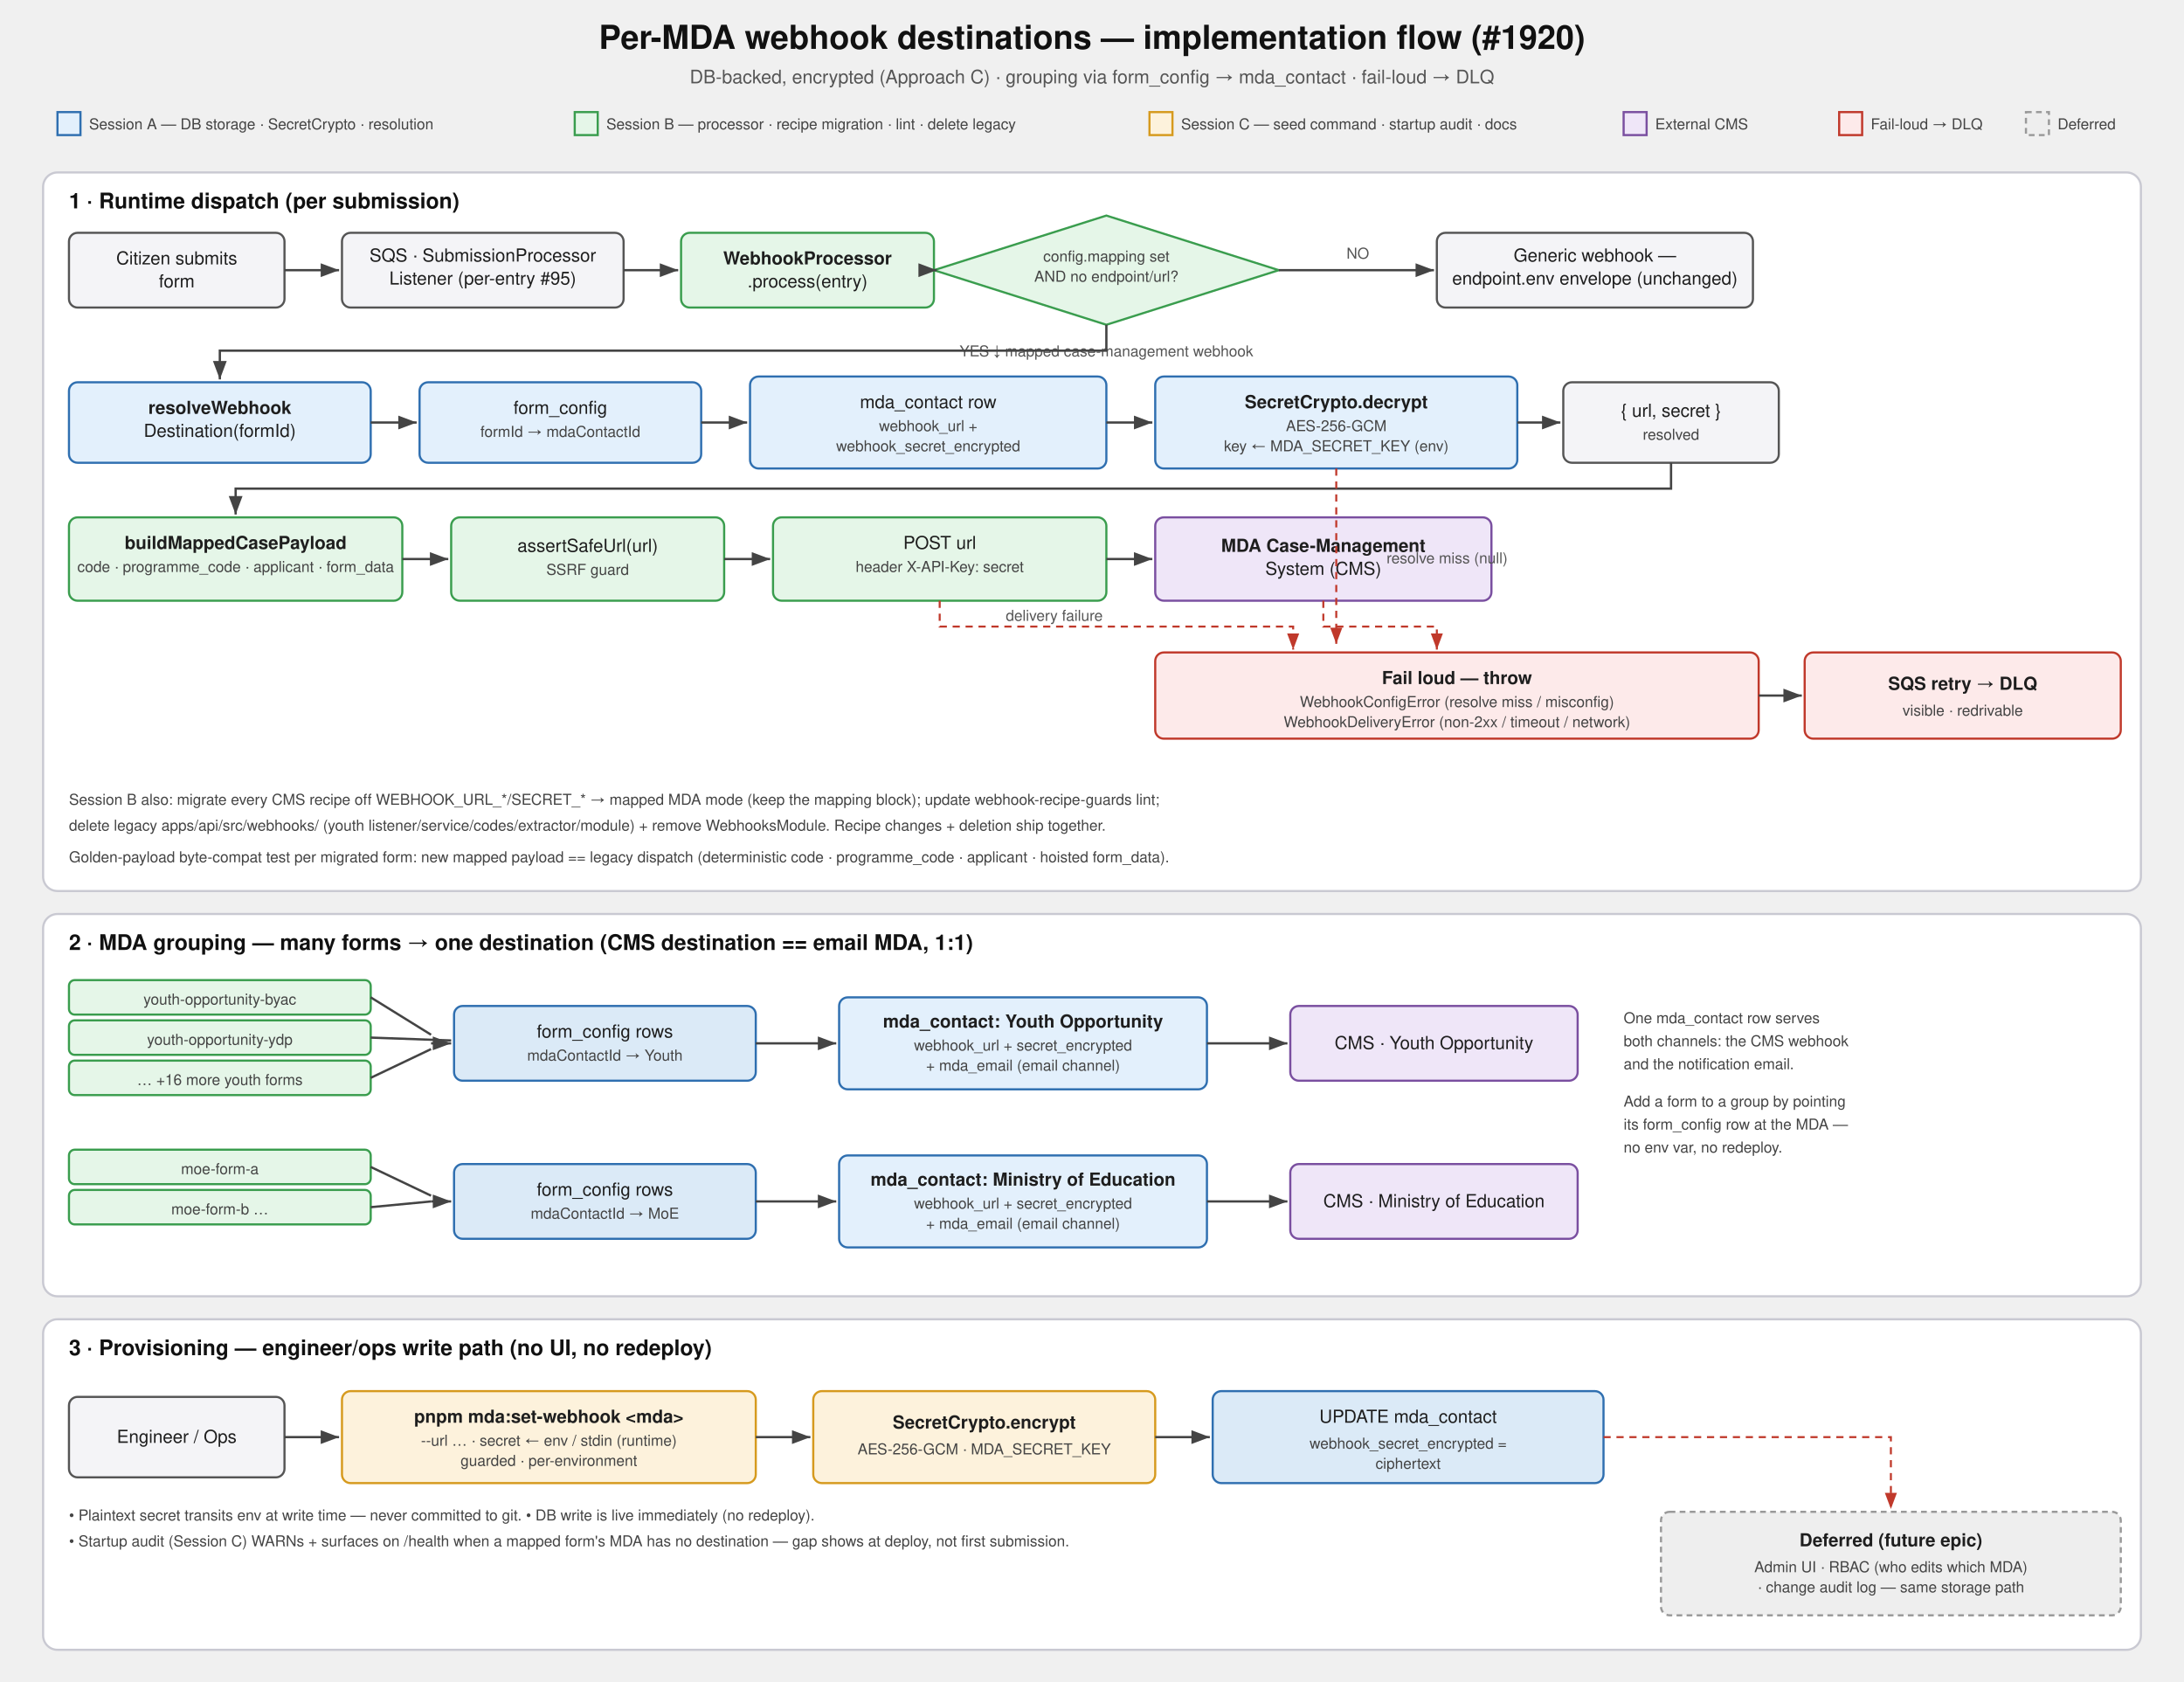
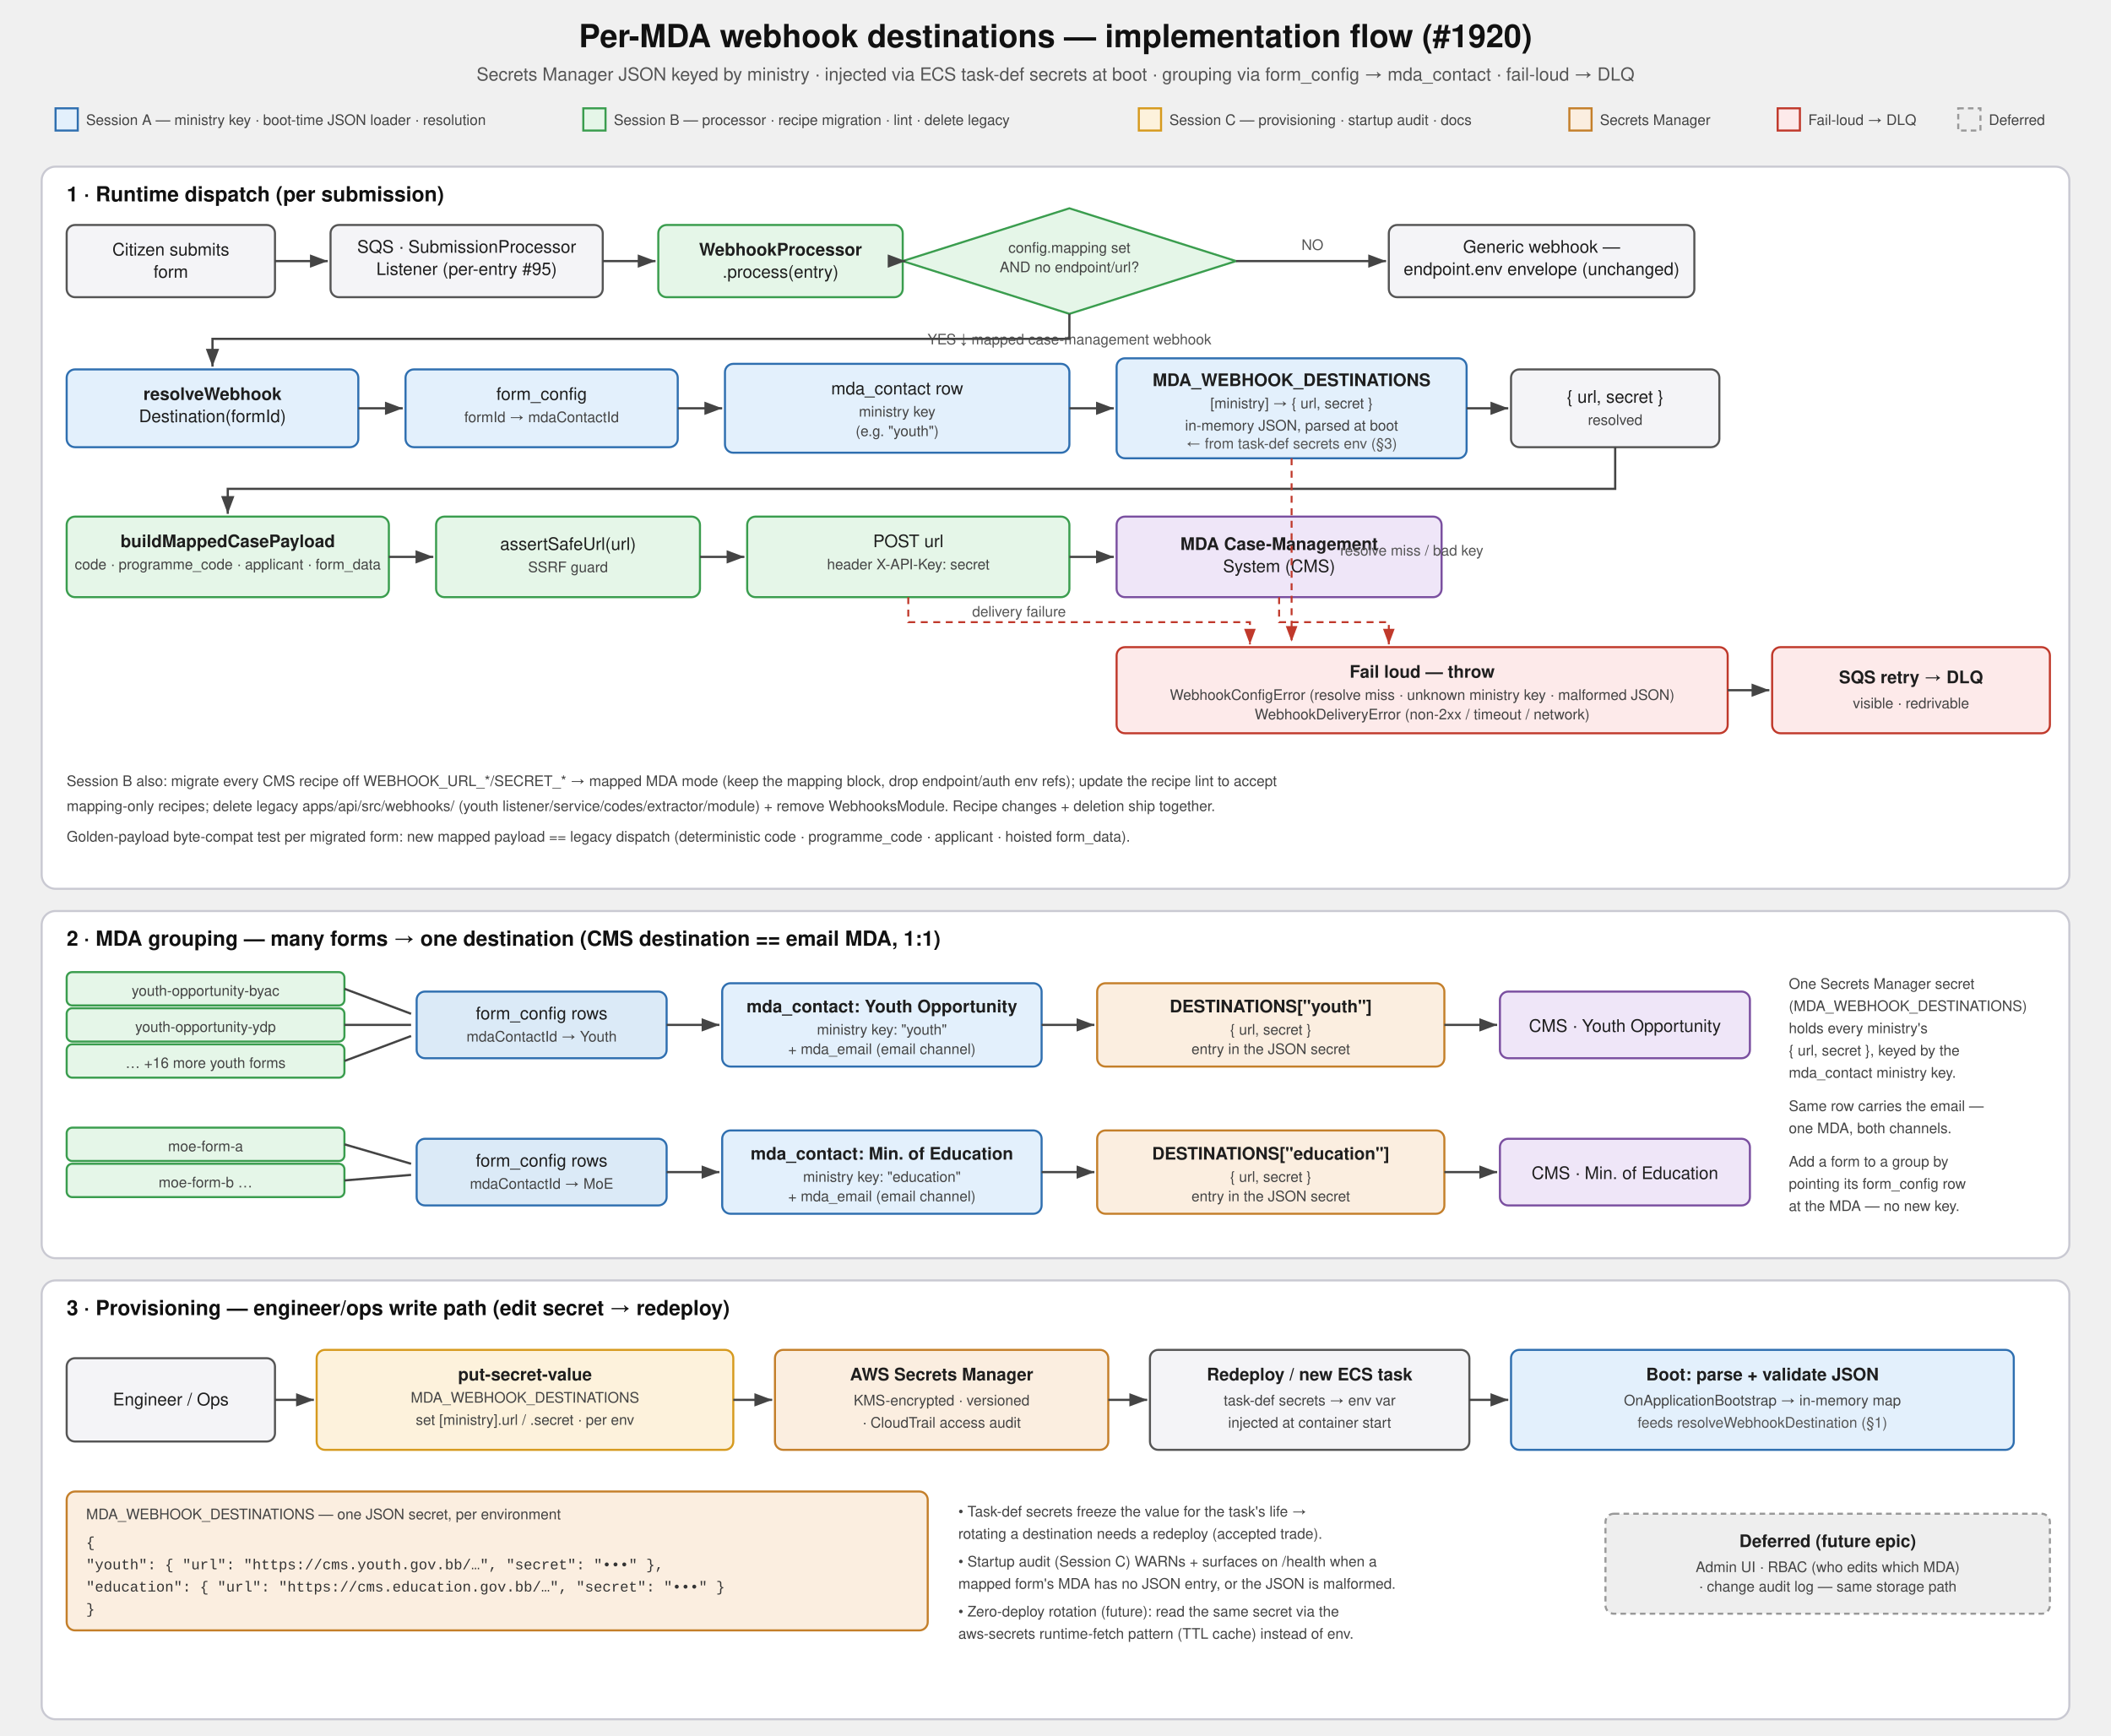
- <svg xmlns="http://www.w3.org/2000/svg" viewBox="0 0 1520 1170" font-family="'Segoe UI',Helvetica,Arial,sans-serif">
+ <svg xmlns="http://www.w3.org/2000/svg" viewBox="0 0 1520 1250" font-family="'Segoe UI',Helvetica,Arial,sans-serif">
  <defs>
    <marker id="arrow" markerWidth="10" markerHeight="10" refX="8" refY="3" orient="auto" markerUnits="strokeWidth">
      <path d="M0,0 L8,3 L0,6 z" fill="#444" />
    </marker>
    <marker id="arrowRed" markerWidth="10" markerHeight="10" refX="8" refY="3" orient="auto" markerUnits="strokeWidth">
      <path d="M0,0 L8,3 L0,6 z" fill="#c0392b" />
    </marker>
    <style>
      .a{fill:#e3f0fc;stroke:#2f6fb0;stroke-width:1.5}
      .b{fill:#e5f6e8;stroke:#3a9d4e;stroke-width:1.5}
      .c{fill:#fdf2dc;stroke:#d69a1e;stroke-width:1.5}
      .n{fill:#f4f4f7;stroke:#555;stroke-width:1.5}
      .x{fill:#efe6f8;stroke:#7a4fa0;stroke-width:1.5}
      .e{fill:#fdeaea;stroke:#c0392b;stroke-width:1.5}
      .g{fill:#eeeeee;stroke:#999;stroke-width:1.5;stroke-dasharray:4 3}
+       .sec{fill:#fbeee0;stroke:#c47f2a;stroke-width:1.5}
      .db{fill:#dbeaf7;stroke:#2f6fb0;stroke-width:1.5}
      .cont{fill:#ffffff;stroke:#c9c9d2;stroke-width:1.5}
      .t{font-size:12.5px;fill:#1e1e1e}
      .tb{font-size:12.5px;fill:#1e1e1e;font-weight:bold}
      .sm{font-size:10.5px;fill:#444}
+       .mono{font-size:10.5px;fill:#333;font-family:'SFMono-Regular',Consolas,'Liberation Mono',monospace}
      .h{font-size:15px;font-weight:bold;fill:#111}
      .ln{stroke:#444;stroke-width:1.6;fill:none}
      .lnr{stroke:#c0392b;stroke-width:1.4;fill:none;stroke-dasharray:5 4}
      .albl{font-size:10.5px;fill:#555}
    </style>
  </defs>
  <text x="760" y="34" text-anchor="middle" font-size="23" font-weight="bold" fill="#111">Per-MDA webhook destinations — implementation flow (#1920)</text>
-   <text x="760" y="58" text-anchor="middle" font-size="13" fill="#555">DB-backed, encrypted (Approach C) · grouping via form_config → mda_contact · fail-loud → DLQ</text>
+   <text x="760" y="58" text-anchor="middle" font-size="13" fill="#555">Secrets Manager JSON keyed by ministry · injected via ECS task-def secrets at boot · grouping via form_config → mda_contact · fail-loud → DLQ</text>
  <g transform="translate(40,78)">
    <rect x="0" y="0" width="16" height="16" class="a" />
-     <text x="22" y="12" class="sm">Session A — DB storage · SecretCrypto · resolution</text>
-     <rect x="360" y="0" width="16" height="16" class="b" />
-     <text x="382" y="12" class="sm">Session B — processor · recipe migration · lint · delete legacy</text>
-     <rect x="760" y="0" width="16" height="16" class="c" />
-     <text x="782" y="12" class="sm">Session C — seed command · startup audit · docs</text>
-     <rect x="1090" y="0" width="16" height="16" class="x" />
-     <text x="1112" y="12" class="sm">External CMS</text>
+     <text x="22" y="12" class="sm">Session A — ministry key · boot-time JSON loader · resolution</text>
+     <rect x="380" y="0" width="16" height="16" class="b" />
+     <text x="402" y="12" class="sm">Session B — processor · recipe migration · lint · delete legacy</text>
+     <rect x="780" y="0" width="16" height="16" class="c" />
+     <text x="802" y="12" class="sm">Session C — provisioning · startup audit · docs</text>
+     <rect x="1090" y="0" width="16" height="16" class="sec" />
+     <text x="1112" y="12" class="sm">Secrets Manager</text>
    <rect x="1240" y="0" width="16" height="16" class="e" />
    <text x="1262" y="12" class="sm">Fail-loud → DLQ</text>
    <rect x="1370" y="0" width="16" height="16" class="g" />
    <text x="1392" y="12" class="sm">Deferred</text>
  </g>
-   <rect x="30" y="120" width="1460" height="500" rx="10" class="cont" />
+   <rect x="30" y="120" width="1460" height="520" rx="10" class="cont" />
  <text x="48" y="145" class="h">1 · Runtime dispatch (per submission)</text>
  <rect x="48" y="162" width="150" height="52" rx="6" class="n" />
  <text x="123" y="184" text-anchor="middle" class="t">Citizen submits</text>
  <text x="123" y="200" text-anchor="middle" class="t">form</text>
  <rect x="238" y="162" width="196" height="52" rx="6" class="n" />
  <text x="336" y="182" text-anchor="middle" class="t">SQS · SubmissionProcessor</text>
  <text x="336" y="198" text-anchor="middle" class="t">Listener (per-entry #95)</text>
  <rect x="474" y="162" width="176" height="52" rx="6" class="b" />
  <text x="562" y="184" text-anchor="middle" class="tb">WebhookProcessor</text>
  <text x="562" y="200" text-anchor="middle" class="t">.process(entry)</text>
  <polygon points="770,150 890,188 770,226 650,188" class="b" />
  <text x="770" y="182" text-anchor="middle" class="sm">config.mapping set</text>
  <text x="770" y="196" text-anchor="middle" class="sm">AND no endpoint/url?</text>
  <rect x="1000" y="162" width="220" height="52" rx="6" class="n" />
  <text x="1110" y="182" text-anchor="middle" class="t">Generic webhook —</text>
  <text x="1110" y="198" text-anchor="middle" class="t">endpoint.env envelope (unchanged)</text>
  <line x1="198" y1="188" x2="236" y2="188" class="ln" marker-end="url(#arrow)" />
  <line x1="434" y1="188" x2="472" y2="188" class="ln" marker-end="url(#arrow)" />
  <line x1="650" y1="188" x2="652" y2="188" class="ln" marker-end="url(#arrow)" />
  <line x1="890" y1="188" x2="998" y2="188" class="ln" marker-end="url(#arrow)" />
  <text x="945" y="180" text-anchor="middle" class="albl">NO</text>
  <text x="770" y="248" text-anchor="middle" class="albl">YES ↓ mapped case-management webhook</text>
  <rect x="48" y="266" width="210" height="56" rx="6" class="a" />
  <text x="153" y="288" text-anchor="middle" class="tb">resolveWebhook</text>
  <text x="153" y="304" text-anchor="middle" class="t">Destination(formId)</text>
  <rect x="292" y="266" width="196" height="56" rx="6" class="a" />
  <text x="390" y="288" text-anchor="middle" class="t">form_config</text>
  <text x="390" y="304" text-anchor="middle" class="sm">formId → mdaContactId</text>
  <rect x="522" y="262" width="248" height="64" rx="6" class="a" />
  <text x="646" y="284" text-anchor="middle" class="t">mda_contact row</text>
-   <text x="646" y="300" text-anchor="middle" class="sm">webhook_url +</text>
-   <text x="646" y="314" text-anchor="middle" class="sm">webhook_secret_encrypted</text>
-   <rect x="804" y="262" width="252" height="64" rx="6" class="a" />
-   <text x="930" y="284" text-anchor="middle" class="tb">SecretCrypto.decrypt</text>
-   <text x="930" y="300" text-anchor="middle" class="sm">AES-256-GCM</text>
-   <text x="930" y="314" text-anchor="middle" class="sm">key ← MDA_SECRET_KEY (env)</text>
+   <text x="646" y="300" text-anchor="middle" class="sm">ministry key</text>
+   <text x="646" y="314" text-anchor="middle" class="sm">(e.g. "youth")</text>
+   <rect x="804" y="258" width="252" height="72" rx="6" class="a" />
+   <text x="930" y="278" text-anchor="middle" class="tb">MDA_WEBHOOK_DESTINATIONS</text>
+   <text x="930" y="294" text-anchor="middle" class="sm">[ministry] → { url, secret }</text>
+   <text x="930" y="310" text-anchor="middle" class="sm">in-memory JSON, parsed at boot</text>
+   <text x="930" y="323" text-anchor="middle" class="albl">← from task-def secrets env (§3)</text>
  <rect x="1088" y="266" width="150" height="56" rx="6" class="n" />
  <text x="1163" y="290" text-anchor="middle" class="t">{ url, secret }</text>
  <text x="1163" y="306" text-anchor="middle" class="sm">resolved</text>
  <path d="M770,226 L770,244 L153,244 L153,264" class="ln" marker-end="url(#arrow)" />
  <line x1="258" y1="294" x2="290" y2="294" class="ln" marker-end="url(#arrow)" />
  <line x1="488" y1="294" x2="520" y2="294" class="ln" marker-end="url(#arrow)" />
  <line x1="770" y1="294" x2="802" y2="294" class="ln" marker-end="url(#arrow)" />
  <line x1="1056" y1="294" x2="1086" y2="294" class="ln" marker-end="url(#arrow)" />
-   <rect x="48" y="360" width="232" height="58" rx="6" class="b" />
-   <text x="164" y="382" text-anchor="middle" class="tb">buildMappedCasePayload</text>
-   <text x="164" y="398" text-anchor="middle" class="sm">code · programme_code · applicant · form_data</text>
-   <rect x="314" y="360" width="190" height="58" rx="6" class="b" />
-   <text x="409" y="384" text-anchor="middle" class="t">assertSafeUrl(url)</text>
-   <text x="409" y="400" text-anchor="middle" class="sm">SSRF guard</text>
-   <rect x="538" y="360" width="232" height="58" rx="6" class="b" />
-   <text x="654" y="382" text-anchor="middle" class="t">POST url</text>
-   <text x="654" y="398" text-anchor="middle" class="sm">header  X-API-Key: secret</text>
-   <rect x="804" y="360" width="234" height="58" rx="6" class="x" />
-   <text x="921" y="384" text-anchor="middle" class="tb">MDA Case-Management</text>
-   <text x="921" y="400" text-anchor="middle" class="t">System (CMS)</text>
-   <path d="M1163,322 L1163,340 L164,340 L164,358" class="ln" marker-end="url(#arrow)" />
-   <line x1="280" y1="389" x2="312" y2="389" class="ln" marker-end="url(#arrow)" />
-   <line x1="504" y1="389" x2="536" y2="389" class="ln" marker-end="url(#arrow)" />
-   <line x1="770" y1="389" x2="802" y2="389" class="ln" marker-end="url(#arrow)" />
-   <rect x="804" y="454" width="420" height="60" rx="6" class="e" />
-   <text x="1014" y="476" text-anchor="middle" class="tb">Fail loud — throw</text>
-   <text x="1014" y="492" text-anchor="middle" class="sm">WebhookConfigError (resolve miss / misconfig)</text>
-   <text x="1014" y="506" text-anchor="middle" class="sm">WebhookDeliveryError (non-2xx / timeout / network)</text>
-   <rect x="1256" y="454" width="220" height="60" rx="6" class="e" />
-   <text x="1366" y="480" text-anchor="middle" class="tb">SQS retry → DLQ</text>
-   <text x="1366" y="498" text-anchor="middle" class="sm">visible · redrivable</text>
-   <line x1="1224" y1="484" x2="1254" y2="484" class="ln" marker-end="url(#arrow)" />
-   <path d="M930,326 L930,448" class="lnr" marker-end="url(#arrowRed)" />
-   <text x="965" y="392" class="albl" fill="#c0392b">resolve miss (null)</text>
-   <path d="M654,418 L654,436 L900,436 L900,452" class="lnr" marker-end="url(#arrowRed)" />
-   <text x="700" y="432" class="albl" fill="#c0392b">delivery failure</text>
-   <path d="M921,418 L921,436 L1000,436 L1000,452" class="lnr" marker-end="url(#arrowRed)" />
-   <text x="48" y="560" class="sm">Session B also: migrate every CMS recipe off WEBHOOK_URL_*/SECRET_* → mapped MDA mode (keep the mapping block); update webhook-recipe-guards lint;</text>
-   <text x="48" y="578" class="sm">delete legacy apps/api/src/webhooks/ (youth listener/service/codes/extractor/module) + remove WebhooksModule. Recipe changes + deletion ship together.</text>
-   <text x="48" y="600" class="sm">Golden-payload byte-compat test per migrated form: new mapped payload == legacy dispatch (deterministic code · programme_code · applicant · hoisted form_data).</text>
-   <rect x="30" y="636" width="1460" height="266" rx="10" class="cont" />
-   <text x="48" y="661" class="h">2 · MDA grouping — many forms → one destination  (CMS destination == email MDA, 1:1)</text>
-   <rect x="48" y="682" width="210" height="24" rx="4" class="b" />
-   <text x="153" y="699" text-anchor="middle" class="sm">youth-opportunity-byac</text>
-   <rect x="48" y="710" width="210" height="24" rx="4" class="b" />
-   <text x="153" y="727" text-anchor="middle" class="sm">youth-opportunity-ydp</text>
-   <rect x="48" y="738" width="210" height="24" rx="4" class="b" />
-   <text x="153" y="755" text-anchor="middle" class="sm">… +16 more youth forms</text>
-   <rect x="316" y="700" width="210" height="52" rx="6" class="db" />
-   <text x="421" y="722" text-anchor="middle" class="t">form_config rows</text>
-   <text x="421" y="738" text-anchor="middle" class="sm">mdaContactId → Youth</text>
-   <rect x="584" y="694" width="256" height="64" rx="6" class="a" />
-   <text x="712" y="715" text-anchor="middle" class="tb">mda_contact: Youth Opportunity</text>
-   <text x="712" y="731" text-anchor="middle" class="sm">webhook_url + secret_encrypted</text>
-   <text x="712" y="745" text-anchor="middle" class="sm">+ mda_email (email channel)</text>
-   <rect x="898" y="700" width="200" height="52" rx="6" class="x" />
-   <text x="998" y="730" text-anchor="middle" class="t">CMS · Youth Opportunity</text>
-   <path d="M258,694 L300,720" class="ln" />
-   <path d="M258,722 L314,724" class="ln" />
-   <path d="M258,750 L300,730" class="ln" />
-   <line x1="300" y1="726" x2="314" y2="726" class="ln" marker-end="url(#arrow)" />
-   <line x1="526" y1="726" x2="582" y2="726" class="ln" marker-end="url(#arrow)" />
-   <line x1="840" y1="726" x2="896" y2="726" class="ln" marker-end="url(#arrow)" />
-   <rect x="48" y="800" width="210" height="24" rx="4" class="b" />
-   <text x="153" y="817" text-anchor="middle" class="sm">moe-form-a</text>
-   <rect x="48" y="828" width="210" height="24" rx="4" class="b" />
-   <text x="153" y="845" text-anchor="middle" class="sm">moe-form-b …</text>
-   <rect x="316" y="810" width="210" height="52" rx="6" class="db" />
-   <text x="421" y="832" text-anchor="middle" class="t">form_config rows</text>
-   <text x="421" y="848" text-anchor="middle" class="sm">mdaContactId → MoE</text>
-   <rect x="584" y="804" width="256" height="64" rx="6" class="a" />
-   <text x="712" y="825" text-anchor="middle" class="tb">mda_contact: Ministry of Education</text>
-   <text x="712" y="841" text-anchor="middle" class="sm">webhook_url + secret_encrypted</text>
-   <text x="712" y="855" text-anchor="middle" class="sm">+ mda_email (email channel)</text>
-   <rect x="898" y="810" width="200" height="52" rx="6" class="x" />
-   <text x="998" y="840" text-anchor="middle" class="t">CMS · Ministry of Education</text>
-   <path d="M258,812 L300,832" class="ln" />
-   <path d="M258,840 L300,836" class="ln" />
-   <line x1="300" y1="836" x2="314" y2="836" class="ln" marker-end="url(#arrow)" />
-   <line x1="526" y1="836" x2="582" y2="836" class="ln" marker-end="url(#arrow)" />
-   <line x1="840" y1="836" x2="896" y2="836" class="ln" marker-end="url(#arrow)" />
-   <text x="1130" y="712" class="sm">One mda_contact row serves</text>
-   <text x="1130" y="728" class="sm">both channels: the CMS webhook</text>
-   <text x="1130" y="744" class="sm">and the notification email.</text>
-   <text x="1130" y="770" class="sm">Add a form to a group by pointing</text>
-   <text x="1130" y="786" class="sm">its form_config row at the MDA —</text>
-   <text x="1130" y="802" class="sm">no env var, no redeploy.</text>
-   <rect x="30" y="918" width="1460" height="230" rx="10" class="cont" />
-   <text x="48" y="943" class="h">3 · Provisioning — engineer/ops write path (no UI, no redeploy)</text>
-   <rect x="48" y="972" width="150" height="56" rx="6" class="n" />
-   <text x="123" y="1004" text-anchor="middle" class="t">Engineer / Ops</text>
-   <rect x="238" y="968" width="288" height="64" rx="6" class="c" />
-   <text x="382" y="990" text-anchor="middle" class="tb">pnpm mda:set-webhook &lt;mda&gt;</text>
-   <text x="382" y="1006" text-anchor="middle" class="sm">--url … · secret ← env / stdin (runtime)</text>
-   <text x="382" y="1020" text-anchor="middle" class="sm">guarded · per-environment</text>
-   <rect x="566" y="968" width="238" height="64" rx="6" class="c" />
-   <text x="685" y="994" text-anchor="middle" class="tb">SecretCrypto.encrypt</text>
-   <text x="685" y="1012" text-anchor="middle" class="sm">AES-256-GCM · MDA_SECRET_KEY</text>
-   <rect x="844" y="968" width="272" height="64" rx="6" class="db" />
-   <text x="980" y="990" text-anchor="middle" class="t">UPDATE mda_contact</text>
-   <text x="980" y="1008" text-anchor="middle" class="sm">webhook_secret_encrypted =</text>
-   <text x="980" y="1022" text-anchor="middle" class="sm">ciphertext</text>
-   <line x1="198" y1="1000" x2="236" y2="1000" class="ln" marker-end="url(#arrow)" />
-   <line x1="526" y1="1000" x2="564" y2="1000" class="ln" marker-end="url(#arrow)" />
-   <line x1="804" y1="1000" x2="842" y2="1000" class="ln" marker-end="url(#arrow)" />
-   <text x="48" y="1058" class="sm">• Plaintext secret transits env at write time — never committed to git.   • DB write is live immediately (no redeploy).</text>
-   <text x="48" y="1076" class="sm">• Startup audit (Session C) WARNs + surfaces on /health when a mapped form's MDA has no destination — gap shows at deploy, not first submission.</text>
-   <rect x="1156" y="1052" width="320" height="72" rx="6" class="g" />
-   <text x="1316" y="1076" text-anchor="middle" class="tb">Deferred (future epic)</text>
-   <text x="1316" y="1094" text-anchor="middle" class="sm">Admin UI · RBAC (who edits which MDA)</text>
-   <text x="1316" y="1108" text-anchor="middle" class="sm">· change audit log — same storage path</text>
-   <path d="M1116,1000 L1316,1000 L1316,1050" class="lnr" marker-end="url(#arrowRed)" />
+   <rect x="48" y="372" width="232" height="58" rx="6" class="b" />
+   <text x="164" y="394" text-anchor="middle" class="tb">buildMappedCasePayload</text>
+   <text x="164" y="410" text-anchor="middle" class="sm">code · programme_code · applicant · form_data</text>
+   <rect x="314" y="372" width="190" height="58" rx="6" class="b" />
+   <text x="409" y="396" text-anchor="middle" class="t">assertSafeUrl(url)</text>
+   <text x="409" y="412" text-anchor="middle" class="sm">SSRF guard</text>
+   <rect x="538" y="372" width="232" height="58" rx="6" class="b" />
+   <text x="654" y="394" text-anchor="middle" class="t">POST url</text>
+   <text x="654" y="410" text-anchor="middle" class="sm">header  X-API-Key: secret</text>
+   <rect x="804" y="372" width="234" height="58" rx="6" class="x" />
+   <text x="921" y="396" text-anchor="middle" class="tb">MDA Case-Management</text>
+   <text x="921" y="412" text-anchor="middle" class="t">System (CMS)</text>
+   <path d="M1163,322 L1163,352 L164,352 L164,370" class="ln" marker-end="url(#arrow)" />
+   <line x1="280" y1="401" x2="312" y2="401" class="ln" marker-end="url(#arrow)" />
+   <line x1="504" y1="401" x2="536" y2="401" class="ln" marker-end="url(#arrow)" />
+   <line x1="770" y1="401" x2="802" y2="401" class="ln" marker-end="url(#arrow)" />
+   <rect x="804" y="466" width="440" height="62" rx="6" class="e" />
+   <text x="1024" y="488" text-anchor="middle" class="tb">Fail loud — throw</text>
+   <text x="1024" y="504" text-anchor="middle" class="sm">WebhookConfigError (resolve miss · unknown ministry key · malformed JSON)</text>
+   <text x="1024" y="518" text-anchor="middle" class="sm">WebhookDeliveryError (non-2xx / timeout / network)</text>
+   <rect x="1276" y="466" width="200" height="62" rx="6" class="e" />
+   <text x="1376" y="492" text-anchor="middle" class="tb">SQS retry → DLQ</text>
+   <text x="1376" y="510" text-anchor="middle" class="sm">visible · redrivable</text>
+   <line x1="1244" y1="497" x2="1274" y2="497" class="ln" marker-end="url(#arrow)" />
+   <path d="M930,330 L930,462" class="lnr" marker-end="url(#arrowRed)" />
+   <text x="965" y="400" class="albl" fill="#c0392b">resolve miss / bad key</text>
+   <path d="M654,430 L654,448 L900,448 L900,464" class="lnr" marker-end="url(#arrowRed)" />
+   <text x="700" y="444" class="albl" fill="#c0392b">delivery failure</text>
+   <path d="M921,430 L921,448 L1000,448 L1000,464" class="lnr" marker-end="url(#arrowRed)" />
+   <text x="48" y="566" class="sm">Session B also: migrate every CMS recipe off WEBHOOK_URL_*/SECRET_* → mapped MDA mode (keep the mapping block, drop endpoint/auth env refs); update the recipe lint to accept</text>
+   <text x="48" y="584" class="sm">mapping-only recipes; delete legacy apps/api/src/webhooks/ (youth listener/service/codes/extractor/module) + remove WebhooksModule. Recipe changes + deletion ship together.</text>
+   <text x="48" y="606" class="sm">Golden-payload byte-compat test per migrated form: new mapped payload == legacy dispatch (deterministic code · programme_code · applicant · hoisted form_data).</text>
+   <rect x="30" y="656" width="1460" height="250" rx="10" class="cont" />
+   <text x="48" y="681" class="h">2 · MDA grouping — many forms → one destination  (CMS destination == email MDA, 1:1)</text>
+   <rect x="48" y="700" width="200" height="24" rx="4" class="b" />
+   <text x="148" y="717" text-anchor="middle" class="sm">youth-opportunity-byac</text>
+   <rect x="48" y="726" width="200" height="24" rx="4" class="b" />
+   <text x="148" y="743" text-anchor="middle" class="sm">youth-opportunity-ydp</text>
+   <rect x="48" y="752" width="200" height="24" rx="4" class="b" />
+   <text x="148" y="769" text-anchor="middle" class="sm">… +16 more youth forms</text>
+   <rect x="300" y="714" width="180" height="48" rx="6" class="db" />
+   <text x="390" y="734" text-anchor="middle" class="t">form_config rows</text>
+   <text x="390" y="750" text-anchor="middle" class="sm">mdaContactId → Youth</text>
+   <rect x="520" y="708" width="230" height="60" rx="6" class="a" />
+   <text x="635" y="729" text-anchor="middle" class="tb">mda_contact: Youth Opportunity</text>
+   <text x="635" y="745" text-anchor="middle" class="sm">ministry key: "youth"</text>
+   <text x="635" y="759" text-anchor="middle" class="sm">+ mda_email (email channel)</text>
+   <rect x="790" y="708" width="250" height="60" rx="6" class="sec" />
+   <text x="915" y="729" text-anchor="middle" class="tb">DESTINATIONS["youth"]</text>
+   <text x="915" y="745" text-anchor="middle" class="sm">{ url, secret }</text>
+   <text x="915" y="759" text-anchor="middle" class="sm">entry in the JSON secret</text>
+   <rect x="1080" y="714" width="180" height="48" rx="6" class="x" />
+   <text x="1170" y="743" text-anchor="middle" class="t">CMS · Youth Opportunity</text>
+   <path d="M248,712 L296,730" class="ln" />
+   <path d="M248,738 L296,738" class="ln" />
+   <path d="M248,764 L296,746" class="ln" />
+   <line x1="480" y1="738" x2="518" y2="738" class="ln" marker-end="url(#arrow)" />
+   <line x1="750" y1="738" x2="788" y2="738" class="ln" marker-end="url(#arrow)" />
+   <line x1="1040" y1="738" x2="1078" y2="738" class="ln" marker-end="url(#arrow)" />
+   <rect x="48" y="812" width="200" height="24" rx="4" class="b" />
+   <text x="148" y="829" text-anchor="middle" class="sm">moe-form-a</text>
+   <rect x="48" y="838" width="200" height="24" rx="4" class="b" />
+   <text x="148" y="855" text-anchor="middle" class="sm">moe-form-b …</text>
+   <rect x="300" y="820" width="180" height="48" rx="6" class="db" />
+   <text x="390" y="840" text-anchor="middle" class="t">form_config rows</text>
+   <text x="390" y="856" text-anchor="middle" class="sm">mdaContactId → MoE</text>
+   <rect x="520" y="814" width="230" height="60" rx="6" class="a" />
+   <text x="635" y="835" text-anchor="middle" class="tb">mda_contact: Min. of Education</text>
+   <text x="635" y="851" text-anchor="middle" class="sm">ministry key: "education"</text>
+   <text x="635" y="865" text-anchor="middle" class="sm">+ mda_email (email channel)</text>
+   <rect x="790" y="814" width="250" height="60" rx="6" class="sec" />
+   <text x="915" y="835" text-anchor="middle" class="tb">DESTINATIONS["education"]</text>
+   <text x="915" y="851" text-anchor="middle" class="sm">{ url, secret }</text>
+   <text x="915" y="865" text-anchor="middle" class="sm">entry in the JSON secret</text>
+   <rect x="1080" y="820" width="180" height="48" rx="6" class="x" />
+   <text x="1170" y="849" text-anchor="middle" class="t">CMS · Min. of Education</text>
+   <path d="M248,824 L296,838" class="ln" />
+   <path d="M248,850 L296,846" class="ln" />
+   <line x1="480" y1="844" x2="518" y2="844" class="ln" marker-end="url(#arrow)" />
+   <line x1="750" y1="844" x2="788" y2="844" class="ln" marker-end="url(#arrow)" />
+   <line x1="1040" y1="844" x2="1078" y2="844" class="ln" marker-end="url(#arrow)" />
+   <text x="1288" y="712" class="sm">One Secrets Manager secret</text>
+   <text x="1288" y="728" class="sm">(MDA_WEBHOOK_DESTINATIONS)</text>
+   <text x="1288" y="744" class="sm">holds every ministry's</text>
+   <text x="1288" y="760" class="sm">{ url, secret }, keyed by the</text>
+   <text x="1288" y="776" class="sm">mda_contact ministry key.</text>
+   <text x="1288" y="800" class="sm">Same row carries the email —</text>
+   <text x="1288" y="816" class="sm">one MDA, both channels.</text>
+   <text x="1288" y="840" class="sm">Add a form to a group by</text>
+   <text x="1288" y="856" class="sm">pointing its form_config row</text>
+   <text x="1288" y="872" class="sm">at the MDA — no new key.</text>
+   <rect x="30" y="922" width="1460" height="316" rx="10" class="cont" />
+   <text x="48" y="947" class="h">3 · Provisioning — engineer/ops write path (edit secret → redeploy)</text>
+   <rect x="48" y="978" width="150" height="60" rx="6" class="n" />
+   <text x="123" y="1012" text-anchor="middle" class="t">Engineer / Ops</text>
+   <rect x="228" y="972" width="300" height="72" rx="6" class="c" />
+   <text x="378" y="994" text-anchor="middle" class="tb">put-secret-value</text>
+   <text x="378" y="1010" text-anchor="middle" class="sm">MDA_WEBHOOK_DESTINATIONS</text>
+   <text x="378" y="1026" text-anchor="middle" class="sm">set [ministry].url / .secret · per env</text>
+   <rect x="558" y="972" width="240" height="72" rx="6" class="sec" />
+   <text x="678" y="994" text-anchor="middle" class="tb">AWS Secrets Manager</text>
+   <text x="678" y="1012" text-anchor="middle" class="sm">KMS-encrypted · versioned</text>
+   <text x="678" y="1028" text-anchor="middle" class="sm">· CloudTrail access audit</text>
+   <rect x="828" y="972" width="230" height="72" rx="6" class="n" />
+   <text x="943" y="994" text-anchor="middle" class="tb">Redeploy / new ECS task</text>
+   <text x="943" y="1012" text-anchor="middle" class="sm">task-def secrets → env var</text>
+   <text x="943" y="1028" text-anchor="middle" class="sm">injected at container start</text>
+   <rect x="1088" y="972" width="362" height="72" rx="6" class="a" />
+   <text x="1269" y="994" text-anchor="middle" class="tb">Boot: parse + validate JSON</text>
+   <text x="1269" y="1012" text-anchor="middle" class="sm">OnApplicationBootstrap → in-memory map</text>
+   <text x="1269" y="1028" text-anchor="middle" class="albl">feeds resolveWebhookDestination (§1)</text>
+   <line x1="198" y1="1008" x2="226" y2="1008" class="ln" marker-end="url(#arrow)" />
+   <line x1="528" y1="1008" x2="556" y2="1008" class="ln" marker-end="url(#arrow)" />
+   <line x1="798" y1="1008" x2="826" y2="1008" class="ln" marker-end="url(#arrow)" />
+   <line x1="1058" y1="1008" x2="1086" y2="1008" class="ln" marker-end="url(#arrow)" />
+   <rect x="48" y="1074" width="620" height="100" rx="6" class="sec" />
+   <text x="62" y="1094" class="sm">MDA_WEBHOOK_DESTINATIONS — one JSON secret, per environment</text>
+   <text x="62" y="1114" class="mono">{</text>
+   <text x="62" y="1130" class="mono">  "youth":     { "url": "https://cms.youth.gov.bb/…",     "secret": "•••" },</text>
+   <text x="62" y="1146" class="mono">  "education": { "url": "https://cms.education.gov.bb/…", "secret": "•••" }</text>
+   <text x="62" y="1162" class="mono">}</text>
+   <text x="690" y="1092" class="sm">• Task-def secrets freeze the value for the task's life →</text>
+   <text x="690" y="1108" class="sm">  rotating a destination needs a redeploy (accepted trade).</text>
+   <text x="690" y="1128" class="sm">• Startup audit (Session C) WARNs + surfaces on /health when a</text>
+   <text x="690" y="1144" class="sm">  mapped form's MDA has no JSON entry, or the JSON is malformed.</text>
+   <text x="690" y="1164" class="sm">• Zero-deploy rotation (future): read the same secret via the</text>
+   <text x="690" y="1180" class="sm">  aws-secrets runtime-fetch pattern (TTL cache) instead of env.</text>
+   <rect x="1156" y="1090" width="320" height="72" rx="6" class="g" />
+   <text x="1316" y="1114" text-anchor="middle" class="tb">Deferred (future epic)</text>
+   <text x="1316" y="1132" text-anchor="middle" class="sm">Admin UI · RBAC (who edits which MDA)</text>
+   <text x="1316" y="1146" text-anchor="middle" class="sm">· change audit log — same storage path</text>
</svg>
